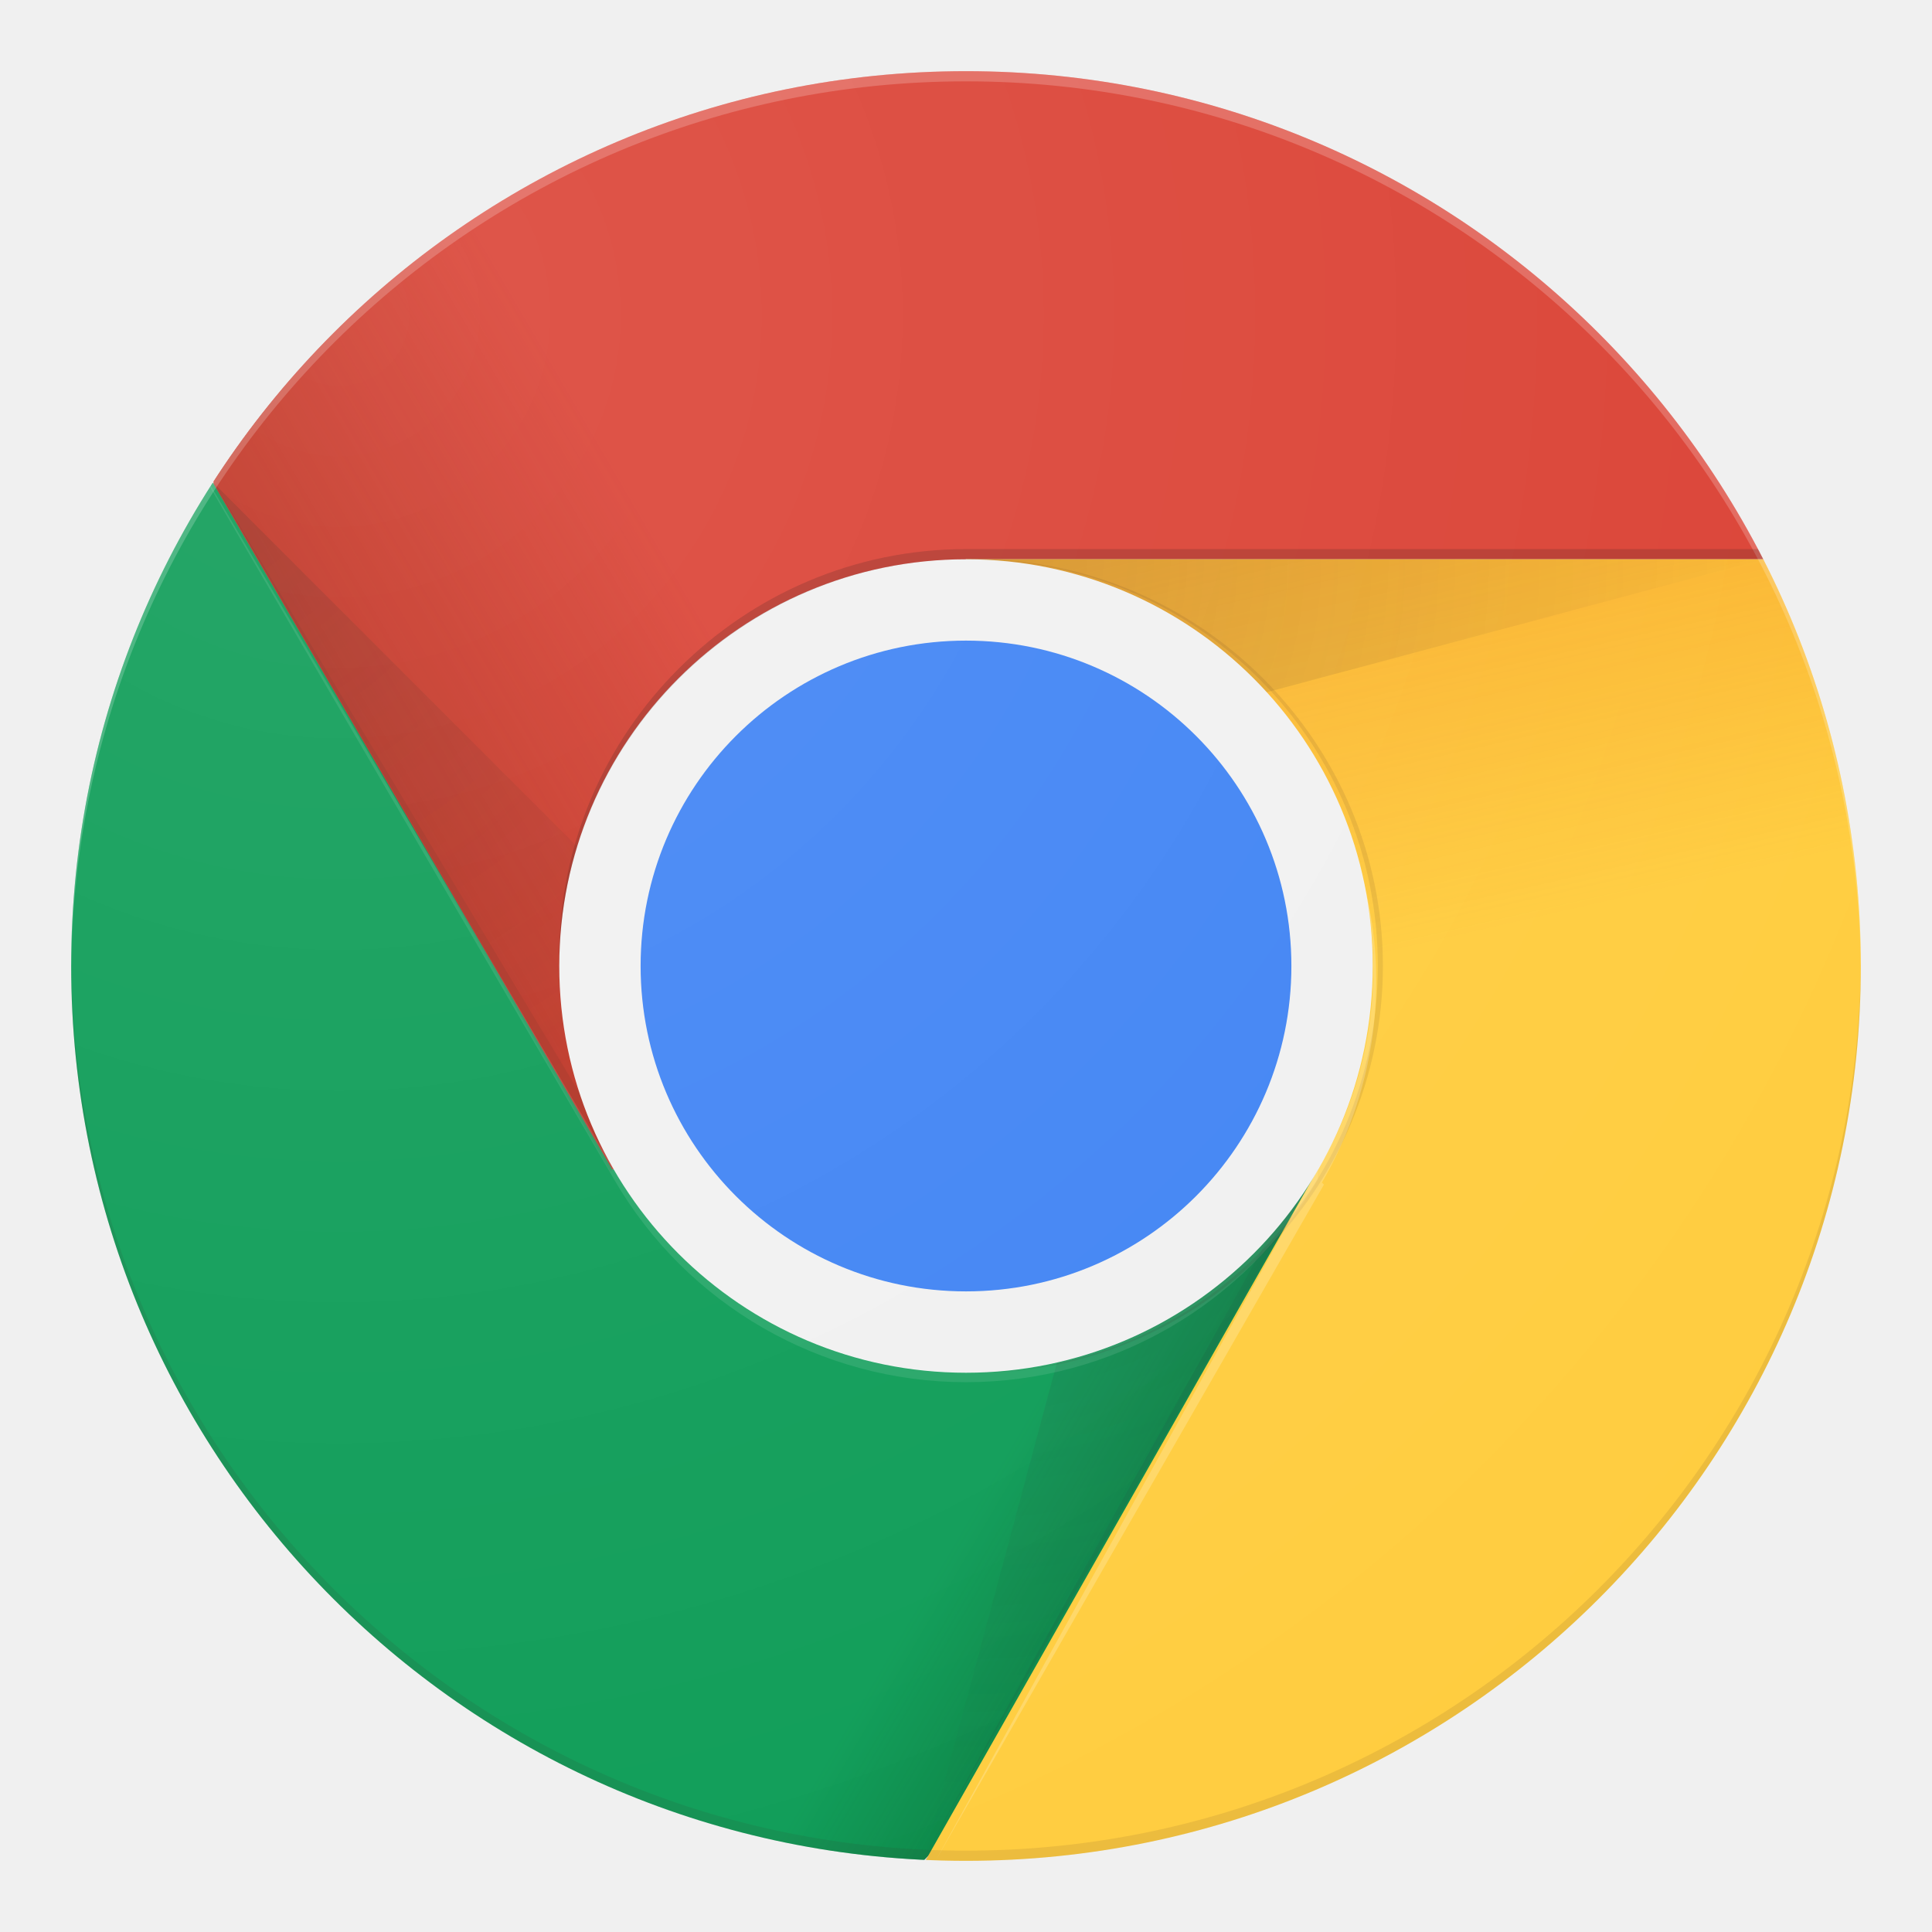
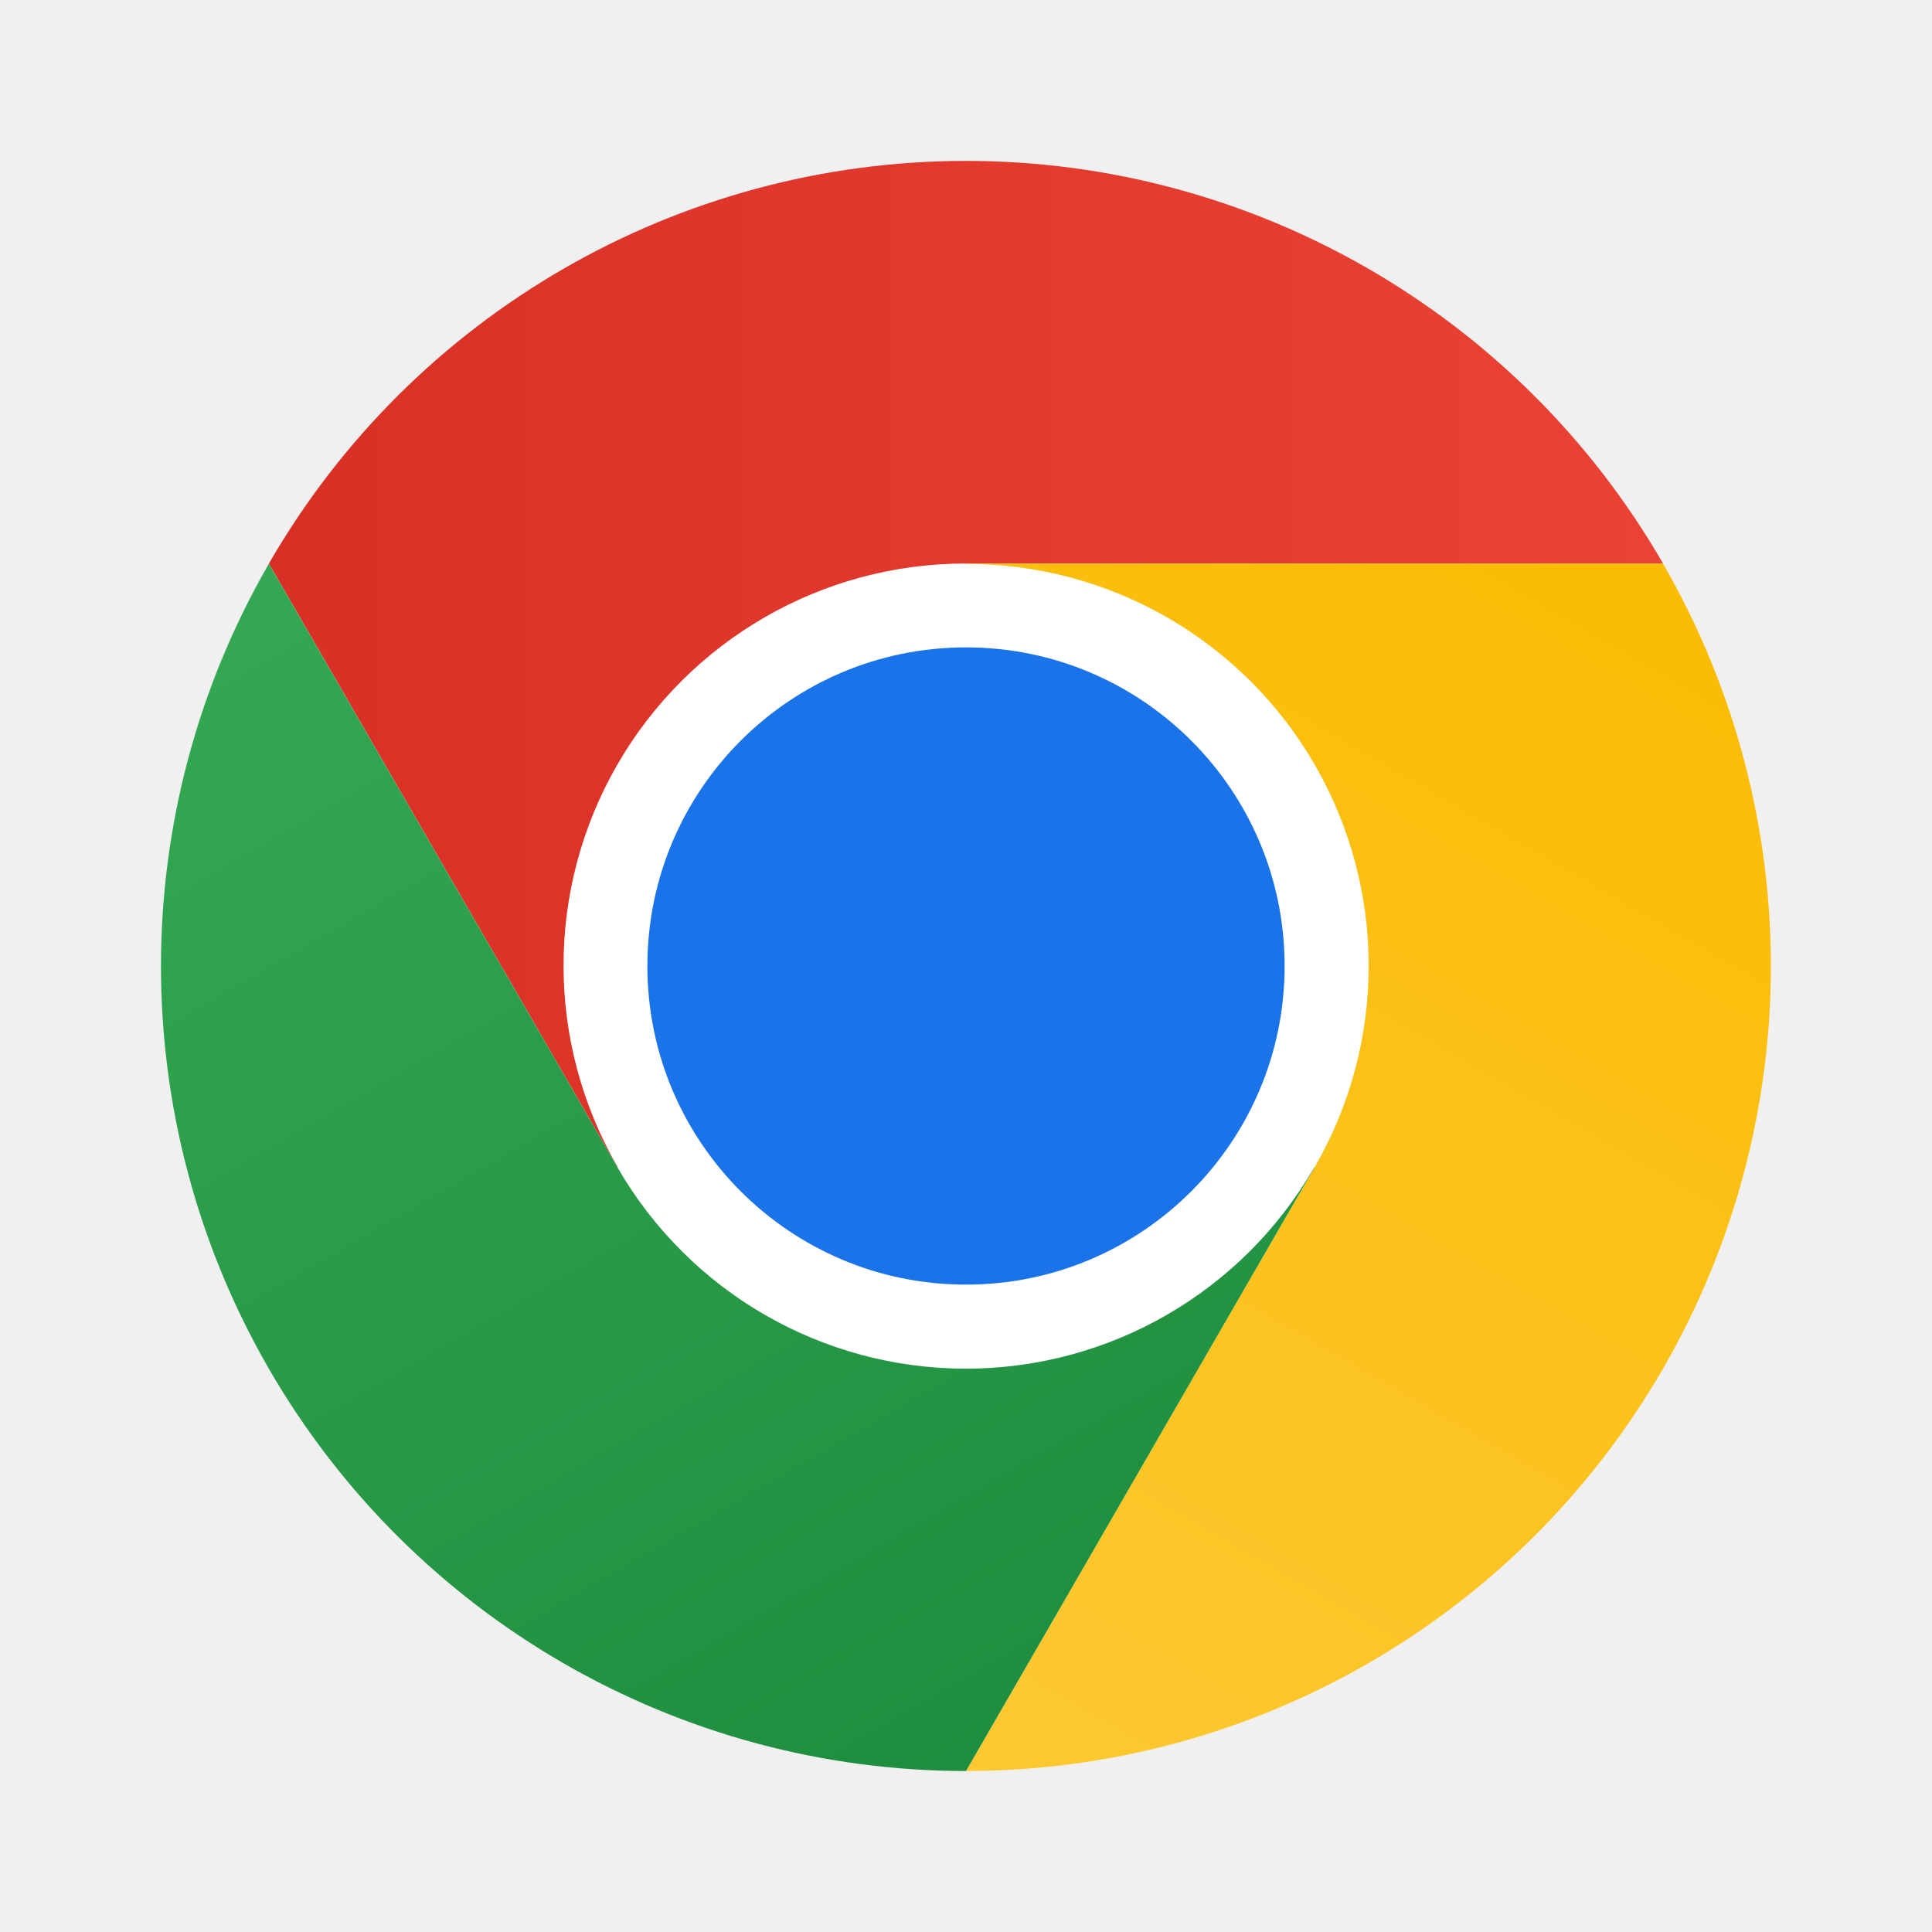
- <svg xmlns="http://www.w3.org/2000/svg" xmlns:xlink="http://www.w3.org/1999/xlink" fill="none" viewBox="0 0 190 190">
-   <linearGradient id="d" x1="28.3" x2="80.8" y1="75" y2="44.4" gradientUnits="userSpaceOnUse">
-     <stop offset="0" stop-color="#a52714" stop-opacity=".6" />
-     <stop offset=".7" stop-color="#a52714" stop-opacity="0" />
-   </linearGradient>
-   <linearGradient id="f" x1="109.9" x2="51.5" y1="164.5" y2="130.3" gradientUnits="userSpaceOnUse">
-     <stop offset="0" stop-color="#055524" stop-opacity=".4" />
-     <stop offset=".3" stop-color="#055524" stop-opacity="0" />
-   </linearGradient>
-   <linearGradient id="h" x1="121.9" x2="136.6" y1="49.8" y2="114.1" gradientUnits="userSpaceOnUse">
-     <stop offset="0" stop-color="#ea6100" stop-opacity=".3" />
-     <stop offset=".7" stop-color="#ea6100" stop-opacity="0" />
-   </linearGradient>
-   <radialGradient id="a" cx="91.2" cy="55" r="84.1" gradientUnits="userSpaceOnUse">
-     <stop offset="0" stop-color="#3e2723" stop-opacity=".2" />
-     <stop offset="1" stop-color="#3e2723" stop-opacity="0" />
-   </radialGradient>
-   <radialGradient id="i" cx="20.9" cy="47.5" r="78" xlink:href="#a" />
-   <radialGradient id="j" cx="94.8" cy="95.1" r="87.9" gradientUnits="userSpaceOnUse">
-     <stop offset="0" stop-color="#263238" stop-opacity=".2" />
-     <stop offset="1" stop-color="#263238" stop-opacity="0" />
-   </radialGradient>
-   <radialGradient id="k" cx="33.3" cy="31" r="176.8" gradientUnits="userSpaceOnUse">
-     <stop offset="0" stop-color="#fff" stop-opacity=".1" />
-     <stop offset="1" stop-color="#fff" stop-opacity="0" />
-   </radialGradient>
-   <clipPath id="b">
-     <circle cx="95" cy="95" r="88" />
-   </clipPath>
-   <g clip-path="url(#b)">
-     <use fill="#db4437" xlink:href="#c" />
-     <use fill="url(#d)" xlink:href="#c" />
-     <use fill="#0f9d58" xlink:href="#e" />
-     <use fill="url(#f)" xlink:href="#e" />
-     <use fill="#ffcd40" xlink:href="#g" />
-     <use fill="url(#h)" xlink:href="#g" />
-     <g fill-opacity=".1">
-       <path fill="#3e2723" d="M61.3 114.7L21 47.4l39 67.8z" />
-       <path fill="#263238" d="M128.8 116.3l-.8-.4-37.3 67 38.3-67z" />
-     </g>
-     <path id="e" d="M7 183h83.8l39-39v-29H60.2L7 23.5z" />
-     <path id="g" d="M95 55l34.6 60L91 183h92V55z" />
-     <path id="c" d="M21 7v108h39.4L95 55h88V7z" />
-     <path fill="url(#a)" d="M95 55v21l78.4-21z" />
-     <path fill="url(#i)" d="M21 47.5l57.2 57.2L60.4 115z" />
-     <path fill="url(#j)" d="M90.8 183l21-78.3 17.8 10.3z" />
-     <circle cx="95" cy="95" r="40" fill="#f1f1f1" />
-     <circle cx="95" cy="95" r="32" fill="#4285f4" />
-     <circle cx="95" cy="95" r="88" fill="url(#k)" />
-     <g fill="#3e2723" fill-opacity=".1">
-       <path fill="#fff" d="M129.6 115a40 40 0 0 1-69.2 0L7 24.5 60.4 116a40 40 0 0 0 69.2 0z" />
-       <path d="M96 55h-.5a40 40 0 1 1 0 80h.5c22 0 40-18 40-40s-18-40-40-40zm-1 127a88 88 0 0 0 88-87.5v.5A88 88 0 0 1 7 95v-.5A88 88 0 0 0 95 182z" />
-       <g fill-opacity=".2">
-         <path fill="#fff" d="M130 116.3a39.3 39.3 0 0 0 3.4-32 38 38 0 0 1-3.8 30.7L92 183l38.2-66.5zM95 8a88 88 0 0 1 88 87.5V95A88 88 0 0 0 7 95v.5A88 88 0 0 1 95 8z" />
-         <path d="M95 54c-22 0-40 18-40 40v1c0-22 18-40 40-40h88v-1z" />
-       </g>
-     </g>
-   </g>
+ <svg xmlns="http://www.w3.org/2000/svg" viewBox="0 0 24 24" fill="none">
+   <path d="M12 16.998a5 5 0 1 0 0-10 5 5 0 0 0 0 10z" fill="#fff" />
+   <path d="M12 7h8.659a9.997 9.997 0 0 0-17.319.001L7.67 14.5l.004-.001A4.994 4.994 0 0 1 12 7z" fill="url(#paint0_linear_29_517)" />
+   <path d="M12 15.958a3.958 3.958 0 1 0 0-7.916 3.958 3.958 0 0 0 0 7.916z" fill="#1A73E8" />
+   <path d="M16.33 14.501L12 22a9.998 9.998 0 0 0 8.658-14.999H12l-.002.004a4.993 4.993 0 0 1 4.332 7.496z" fill="url(#paint1_linear_29_517)" />
+   <path d="M7.67 14.501L3.34 7.003A9.997 9.997 0 0 0 12 22l4.33-7.499-.002-.003a4.995 4.995 0 0 1-8.658.003z" fill="url(#paint2_linear_29_517)" />
+   <defs>
+     <linearGradient id="paint0_linear_29_517" x1="3.34" y1="8.25" x2="20.659" y2="8.25" gradientUnits="userSpaceOnUse">
+       <stop stop-color="#D93025" />
+       <stop offset="1" stop-color="#EA4335" />
+     </linearGradient>
+     <linearGradient id="paint1_linear_29_517" x1="10.634" y1="21.866" x2="19.293" y2="6.868" gradientUnits="userSpaceOnUse">
+       <stop stop-color="#FCC934" />
+       <stop offset="1" stop-color="#FBBC04" />
+     </linearGradient>
+     <linearGradient id="paint2_linear_29_517" x1="13.082" y1="21.376" x2="4.423" y2="6.378" gradientUnits="userSpaceOnUse">
+       <stop stop-color="#1E8E3E" />
+       <stop offset="1" stop-color="#34A853" />
+     </linearGradient>
+   </defs>
</svg>
